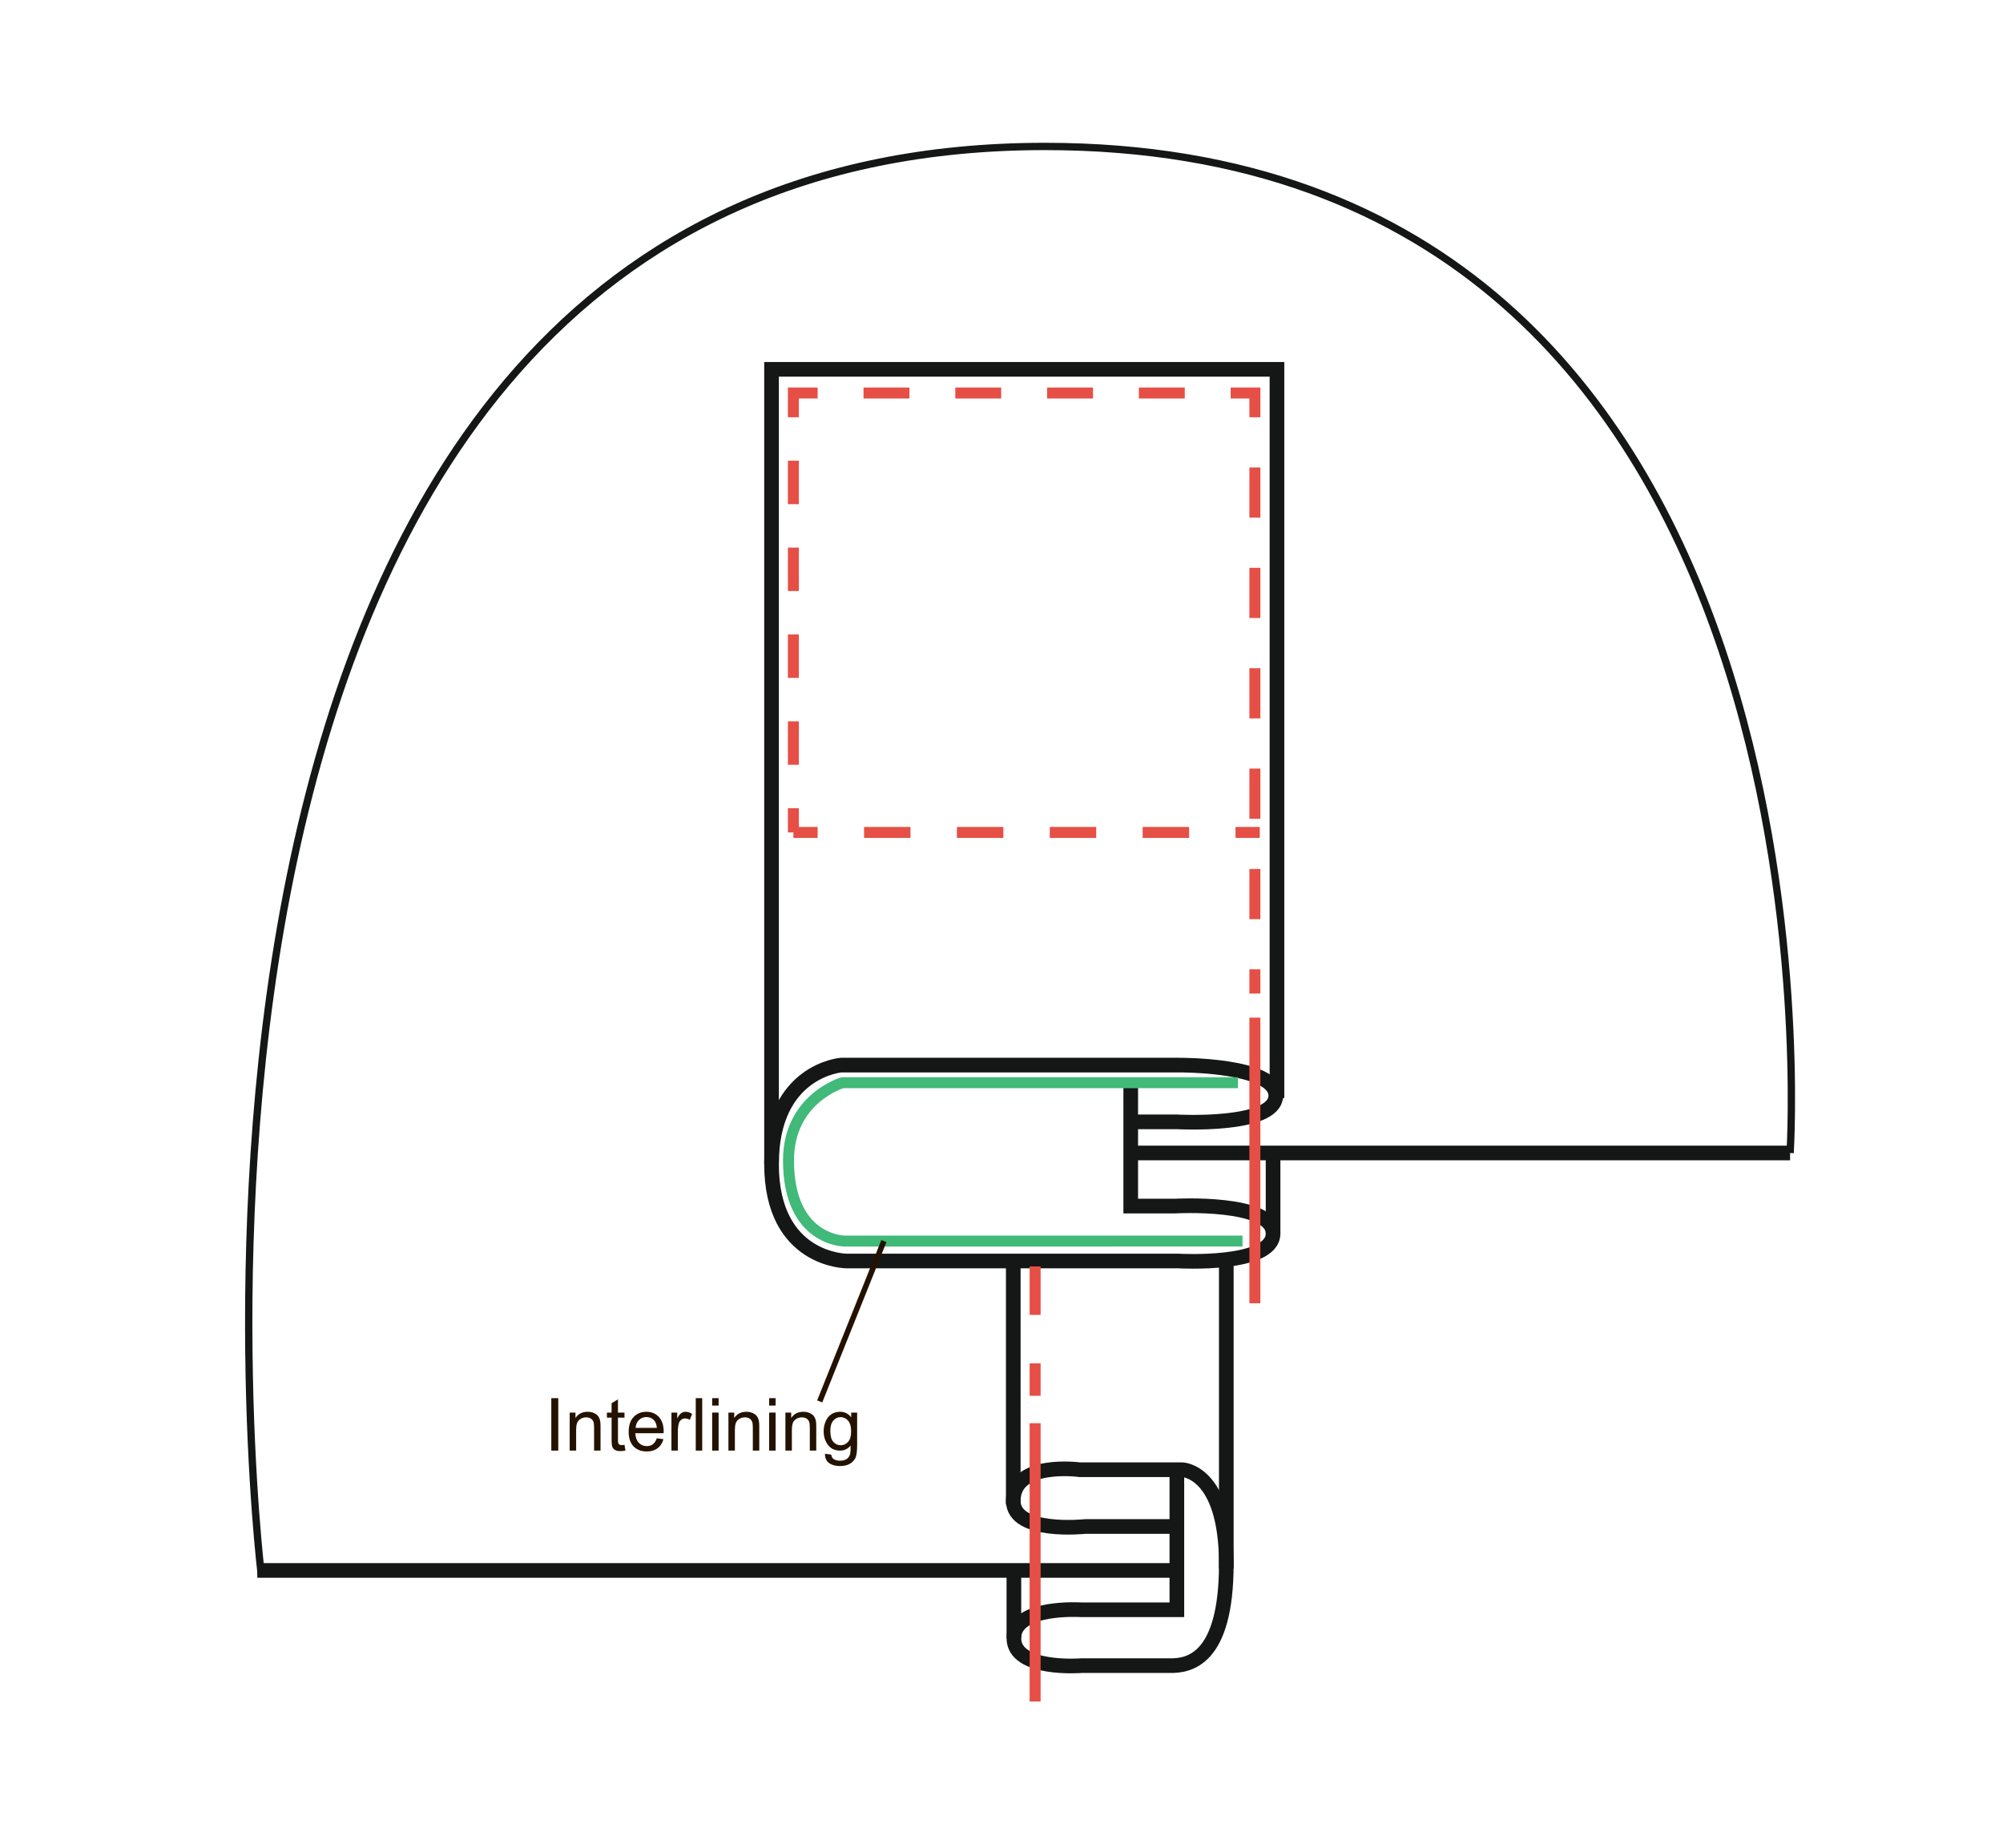
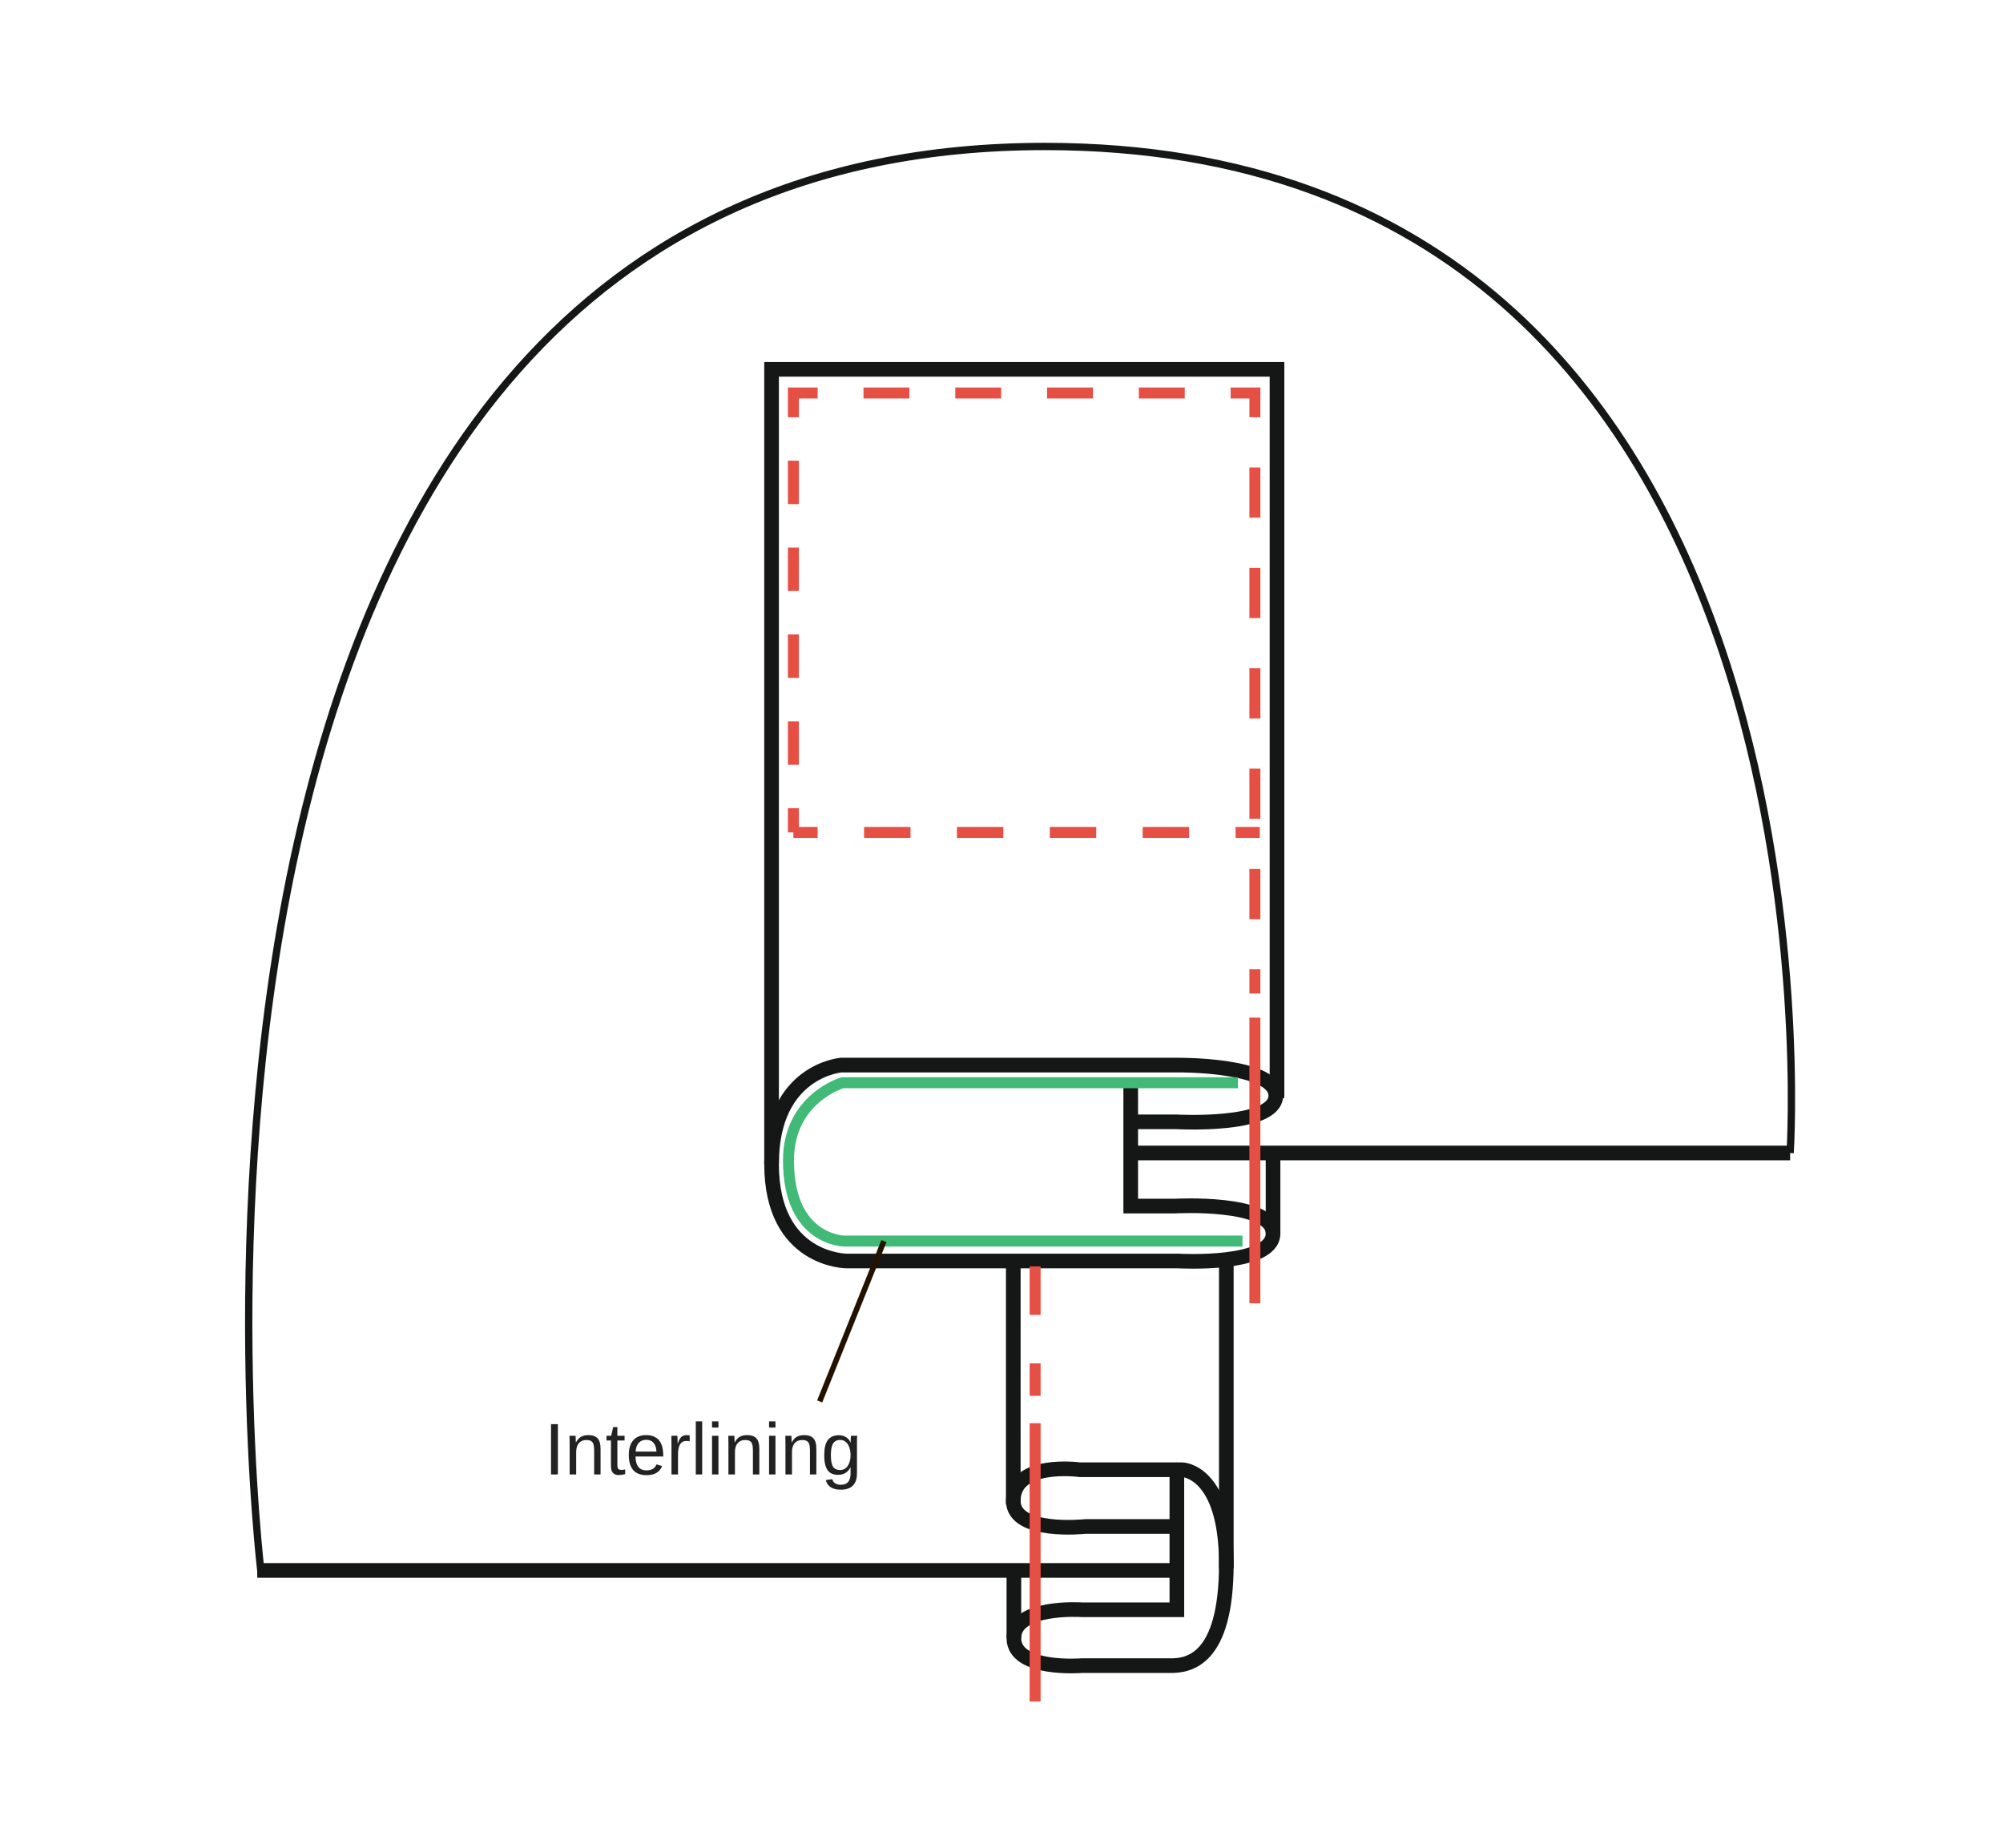
- <svg xmlns="http://www.w3.org/2000/svg" xmlns:xlink="http://www.w3.org/1999/xlink" version="1.1" viewBox="0.00 6.57 273.44 252.33">
-   <defs>
-     <clipPath id="clip_1">
-       <path transform="matrix(1,0,0,-1,0,841.89)" d="M0 841.89H595.28V0H0Z" />
-     </clipPath>
-     <path id="font_2_44" d="M.093 0V.716H.188V0H.093Z" />
-     <path id="font_2_81" d="M.066 0V.519H.145V.445C.183 .502 .238 .53 .31 .53 .341 .53 .37 .525 .396 .513 .422 .502 .442 .487 .455 .469 .468 .451 .477 .429 .482 .404 .486 .388 .487 .36 .487 .319V0H.399V.315C.399 .351 .396 .378 .389 .396 .382 .413 .37 .428 .353 .438 .335 .449 .315 .454 .292 .454 .254 .454 .222 .442 .195 .418 .167 .395 .154 .35 .154 .283V0H.066Z" />
-     <path id="font_2_87" d="M.258 .079 .271 .001C.246-.004 .224-.007 .204-.007 .172-.007 .147-.002 .13 .008 .112 .018 .1 .032 .093 .048 .086 .065 .082 .099 .082 .152V.45H.018V.519H.082V.647L.169 .7V.519H.258V.45H.169V.147C.169 .122 .171 .106 .174 .099 .177 .091 .182 .086 .189 .082 .196 .077 .206 .075 .219 .075 .229 .075 .242 .076 .258 .079Z" />
-     <path id="font_2_72" d="M.421 .168 .512 .156C.497 .103 .471 .062 .432 .032 .393 .003 .344-.012 .284-.012 .208-.012 .148 .012 .103 .058 .059 .105 .037 .171 .037 .255 .037 .342 .059 .41 .104 .458 .149 .506 .207 .53 .279 .53 .348 .53 .405 .507 .449 .46 .493 .412 .515 .346 .515 .261 .515 .255 .514 .248 .514 .237H.127C.131 .18 .147 .136 .176 .106 .205 .076 .241 .061 .284 .061 .316 .061 .344 .069 .367 .086 .389 .103 .408 .131 .421 .168M.132 .31H.422C.418 .353 .407 .386 .389 .407 .361 .441 .324 .458 .28 .458 .239 .458 .205 .445 .178 .418 .15 .391 .135 .355 .132 .31Z" />
-     <path id="font_2_85" d="M.065 0V.519H.144V.44C.164 .477 .183 .501 .2 .513 .217 .524 .236 .53 .256 .53 .286 .53 .316 .521 .347 .502L.316 .42C.295 .433 .273 .439 .252 .439 .233 .439 .215 .434 .2 .422 .185 .411 .174 .395 .167 .374 .158 .343 .153 .309 .153 .271V0H.065Z" />
-     <path id="font_2_79" d="M.064 0V.716H.152V0H.064Z" />
-     <path id="font_2_76" d="M.066 .615V.716H.154V.615H.066M.066 0V.519H.154V0H.066Z" />
-     <path id="font_2_74" d="M.05-.043 .135-.055C.139-.081 .149-.101 .165-.113 .187-.129 .217-.138 .254-.138 .295-.138 .326-.13 .349-.113 .371-.097 .386-.074 .394-.045 .398-.027 .4 .011 .4 .068 .361 .023 .314 0 .256 0 .185 0 .13 .026 .091 .077 .052 .129 .032 .19 .032 .262 .032 .312 .041 .357 .059 .399 .077 .441 .103 .473 .137 .496 .171 .519 .211 .53 .257 .53 .318 .53 .368 .505 .408 .455V.519H.489V.07C.489-.011 .481-.068 .465-.102 .448-.135 .422-.162 .386-.182 .351-.201 .307-.211 .255-.211 .193-.211 .143-.197 .105-.169 .067-.141 .049-.099 .05-.043M.123 .269C.123 .201 .136 .151 .163 .12 .19 .089 .224 .073 .265 .073 .305 .073 .339 .089 .366 .12 .394 .151 .407 .199 .407 .266 .407 .329 .393 .377 .365 .409 .337 .441 .303 .457 .263 .457 .224 .457 .191 .441 .164 .41 .136 .378 .123 .331 .123 .269Z" />
-     <clipPath id="clip_3">
-       <path transform="matrix(1,0,0,-1,0,841.89)" d="M0 841.89H595.28V0H0Z" />
-     </clipPath>
-   </defs>
-   <g>
-     <path transform="matrix(1,0,0,-1,35.125,221.0004)" stroke-width="2" stroke-linecap="butt" stroke-miterlimit="4" stroke-linejoin="miter" fill="none" stroke="#151717" d="M0 0H126" />
-     <path transform="matrix(1,0,0,-1,153.9102,164.0004)" stroke-width="2" stroke-linecap="butt" stroke-miterlimit="4" stroke-linejoin="miter" fill="none" stroke="#151717" d="M0 0H90.465" />
-     <g clip-path="url(#clip_1)">
-       <path transform="matrix(1,0,0,-1,160.6602,207.8675)" stroke-width="2" stroke-linecap="butt" stroke-miterlimit="4" stroke-linejoin="miter" fill="none" stroke="#151717" d="M0 0V-18.506H-13C-13-18.506-22.25-17.883-22.25-22.383-22.25-26.883-13-26.133-13-26.133H-1.014C1.501-26.18 6.748-25.525 6.748-12.275 6.748 .475 .75 .617 .75 .617H-13.25C-13.25 .617-22.334 1.867-22.334-3.633-22.334-8.191-12.5-7.133-12.5-7.133H-.5" />
-       <path transform="matrix(1,0,0,-1,154.3613,154.2504)" stroke-width="2" stroke-linecap="butt" stroke-miterlimit="4" stroke-linejoin="miter" fill="none" stroke="#151717" d="M0 0V-17H6C6-17 19.432-16.25 19.432-20.75 19.432-25.25 6.5-24.5 6.5-24.5H-38.771C-38.771-24.5-49.035-24.5-49.035-11.25-49.035 1.5-39.535 2.25-39.535 2.25H6.465C6.465 2.25 19.965 2.372 19.799-2 19.638-6.248 6.283-5.5 6.283-5.5H-.035" />
-       <path transform="matrix(1,0,0,-1,138.3262,212.0004)" stroke-width="2" stroke-linecap="butt" stroke-miterlimit="4" stroke-linejoin="miter" fill="none" stroke="#151717" d="M0 0V34" />
-       <path transform="matrix(1,0,0,-1,167.4082,220.7504)" stroke-width="2" stroke-linecap="butt" stroke-miterlimit="4" stroke-linejoin="miter" fill="none" stroke="#151717" d="M0 0V41.5" />
-       <path transform="matrix(1,0,0,-1,138.4102,230.2504)" stroke-width="2" stroke-linecap="butt" stroke-miterlimit="4" stroke-linejoin="miter" fill="none" stroke="#151717" d="M0 0V9.5" />
-       <path transform="matrix(1,0,0,-1,105.3262,165.5004)" stroke-width="2" stroke-linecap="butt" stroke-miterlimit="4" stroke-linejoin="miter" fill="none" stroke="#151717" d="M0 0V108.501H69V9" />
-       <path transform="matrix(1,0,0,-1,173.793,175.0004)" stroke-width="2" stroke-linecap="butt" stroke-miterlimit="4" stroke-linejoin="miter" fill="none" stroke="#151717" d="M0 0V11.25" />
-       <path transform="matrix(1,0,0,-1,35.6602,221.5004)" stroke-width="1" stroke-linecap="butt" stroke-miterlimit="4" stroke-linejoin="miter" fill="none" stroke="#151717" d="M0 0C0 0-23.878 194.934 106.984 194.934 217.779 194.934 208.715 57.5 208.715 57.5" />
-       <path transform="matrix(1,0,0,-1,108.3105,120.2333)" stroke-width="1.5" stroke-linecap="butt" stroke-miterlimit="22.926" stroke-linejoin="miter" fill="none" stroke="#e64f45" d="M0 0V3.31" />
-       <path transform="matrix(1,0,0,-1,108.3105,110.993)" stroke-width="1.5" stroke-linecap="butt" stroke-dasharray="5.931,5.931" stroke-miterlimit="22.926" stroke-linejoin="miter" fill="none" stroke="#e64f45" d="M0 0V44.485" />
-       <path transform="matrix(1,0,0,-1,108.3105,63.54279)" stroke-width="1.5" stroke-linecap="butt" stroke-miterlimit="22.926" stroke-linejoin="miter" fill="none" stroke="#e64f45" d="M0 0V3.31H3.309" />
-       <path transform="matrix(1,0,0,-1,117.8843,60.23334)" stroke-width="1.5" stroke-linecap="butt" stroke-dasharray="6.265,6.265" stroke-miterlimit="22.926" stroke-linejoin="miter" fill="none" stroke="#e64f45" d="M0 0H46.985" />
-       <path transform="matrix(1,0,0,-1,168.002,60.23334)" stroke-width="1.5" stroke-linecap="butt" stroke-miterlimit="22.926" stroke-linejoin="miter" fill="none" stroke="#e64f45" d="M0 0H3.309V-3.31" />
-       <path transform="matrix(1,0,0,-1,171.3105,70.39539)" stroke-width="1.5" stroke-linecap="butt" stroke-dasharray="6.853,6.853" stroke-miterlimit="22.926" stroke-linejoin="miter" fill="none" stroke="#e64f45" d="M0 0V-65.103" />
-       <path transform="matrix(1,0,0,-1,171.3105,138.9242)" stroke-width="1.5" stroke-linecap="butt" stroke-miterlimit="22.926" stroke-linejoin="miter" fill="none" stroke="#e64f45" d="M0 0V-3.309" />
-       <path transform="matrix(1,0,0,-1,171.9766,120.2333)" stroke-width="1.5" stroke-linecap="butt" stroke-miterlimit="22.926" stroke-linejoin="miter" fill="none" stroke="#e64f45" d="M0 0H-3.309" />
-       <path transform="matrix(1,0,0,-1,162.3291,120.2333)" stroke-width="1.5" stroke-linecap="butt" stroke-dasharray="6.339,6.339" stroke-miterlimit="22.926" stroke-linejoin="miter" fill="none" stroke="#e64f45" d="M0 0H-47.54" />
-       <path transform="matrix(1,0,0,-1,111.6196,120.2333)" stroke-width="1.5" stroke-linecap="butt" stroke-miterlimit="22.926" stroke-linejoin="miter" fill="none" stroke="#e64f45" d="M0 0H-3.309" />
-       <path transform="matrix(1,0,0,-1,141.3105,179.4906)" stroke-width="1.5" stroke-linecap="butt" stroke-dasharray="6.618,6.618" stroke-miterlimit="22.926" stroke-linejoin="miter" fill="none" stroke="#e64f45" d="M0 0V-17.668" />
-       <path transform="matrix(1,0,0,-1,171.3105,145.5199)" stroke-width="1.5" stroke-linecap="butt" stroke-miterlimit="22.926" stroke-linejoin="miter" fill="none" stroke="#e64f45" d="M0 0V-39" />
-       <path transform="matrix(1,0,0,-1,141.3105,200.8988)" stroke-width="1.5" stroke-linecap="butt" stroke-miterlimit="22.926" stroke-linejoin="miter" fill="none" stroke="#e64f45" d="M0 0V-38" />
-     </g>
-     <use data-text="I" xlink:href="#font_2_44" transform="matrix(10,0,0,-10,74.332,204.638)" fill="#231200" />
-     <use data-text="n" xlink:href="#font_2_81" transform="matrix(10,0,0,-10,77.112,204.638)" fill="#231200" />
-     <use data-text="t" xlink:href="#font_2_87" transform="matrix(10,0,0,-10,82.672,204.638)" fill="#231200" />
-     <use data-text="e" xlink:href="#font_2_72" transform="matrix(10,0,0,-10,85.452,204.638)" fill="#231200" />
-     <use data-text="r" xlink:href="#font_2_85" transform="matrix(10,0,0,-10,91.01199,204.638)" fill="#231200" />
-     <use data-text="l" xlink:href="#font_2_79" transform="matrix(10,0,0,-10,94.342,204.638)" fill="#231200" />
-     <use data-text="i" xlink:href="#font_2_76" transform="matrix(10,0,0,-10,96.562,204.638)" fill="#231200" />
-     <use data-text="n" xlink:href="#font_2_81" transform="matrix(10,0,0,-10,98.782,204.638)" fill="#231200" />
-     <use data-text="i" xlink:href="#font_2_76" transform="matrix(10,0,0,-10,104.342,204.638)" fill="#231200" />
-     <use data-text="n" xlink:href="#font_2_81" transform="matrix(10,0,0,-10,106.562,204.638)" fill="#231200" />
-     <use data-text="g" xlink:href="#font_2_74" transform="matrix(10,0,0,-10,112.122,204.638)" fill="#231200" />
-     <g clip-path="url(#clip_3)">
-       <path transform="matrix(1,0,0,-1,169.624,176.0267)" stroke-width="1.5" stroke-linecap="butt" stroke-miterlimit="10" stroke-linejoin="miter" fill="none" stroke="#41b978" d="M0 0-54.313-.002C-54.313-.002-61.981-.002-61.981 11.007-61.981 19.472-54.616 21.62-54.616 21.62H-.625" />
-       <path transform="matrix(1,0,0,-1,111.9023,197.9227)" stroke-width=".75" stroke-linecap="butt" stroke-miterlimit="22.926" stroke-linejoin="miter" fill="none" stroke="#231200" d="M0 0 8.763 21.894" />
-     </g>
-   </g>
+ <svg xmlns="http://www.w3.org/2000/svg" viewBox="0.00 6.57 273.44 252.33">
+   <path d="M 35.12 221.00 L 161.12 221.00" style="stroke:#151717;stroke-width:2.00;fill:none;stroke-linecap:butt;stroke-linejoin:miter;" data-role="contour_outer" data-sk="#1a1a1a|none|2.0|false" />
+   <path d="M 153.91 164.00 L 244.38 164.00" style="stroke:#151717;stroke-width:2.00;fill:none;stroke-linecap:butt;stroke-linejoin:miter;" data-role="contour_outer" data-sk="#1a1a1a|none|2.0|false" />
+   <path d="M 160.66 207.87 L 160.66 226.37 L 147.66 226.37 C 147.66 226.37 138.41 225.75 138.41 230.25 C 138.41 234.75 147.66 234.00 147.66 234.00 L 159.65 234.00 C 162.16 234.05 167.41 233.39 167.41 220.14 C 167.41 207.39 161.41 207.25 161.41 207.25 L 147.41 207.25 C 147.41 207.25 138.33 206.00 138.33 211.50 C 138.33 216.06 148.16 215.00 148.16 215.00 L 160.16 215.00" style="stroke:#151717;stroke-width:2.00;fill:none;stroke-linecap:butt;stroke-linejoin:miter;" data-role="contour_outer" data-sk="#1a1a1a|none|2.0|false" />
+   <path d="M 154.36 154.25 L 154.36 171.25 L 160.36 171.25 C 160.36 171.25 173.79 170.50 173.79 175.00 C 173.79 179.50 160.86 178.75 160.86 178.75 L 115.59 178.75 C 115.59 178.75 105.33 178.75 105.33 165.50 C 105.33 152.75 114.83 152.00 114.83 152.00 L 160.83 152.00 C 160.83 152.00 174.33 151.88 174.16 156.25 C 174.00 160.50 160.64 159.75 160.64 159.75 L 154.33 159.75" style="stroke:#151717;stroke-width:2.00;fill:none;stroke-linecap:butt;stroke-linejoin:miter;" data-role="contour_outer" data-sk="#1a1a1a|none|2.0|false" />
+   <path d="M 138.33 212.00 L 138.33 178.00" style="stroke:#151717;stroke-width:2.00;fill:none;stroke-linecap:butt;stroke-linejoin:miter;" data-role="contour_outer" data-sk="#1a1a1a|none|2.0|false" />
+   <path d="M 167.41 220.75 L 167.41 179.25" style="stroke:#151717;stroke-width:2.00;fill:none;stroke-linecap:butt;stroke-linejoin:miter;" data-role="contour_outer" data-sk="#1a1a1a|none|2.0|false" />
+   <path d="M 138.41 230.25 L 138.41 220.75" style="stroke:#151717;stroke-width:2.00;fill:none;stroke-linecap:butt;stroke-linejoin:miter;" data-role="contour_outer" data-sk="#1a1a1a|none|2.0|false" />
+   <path d="M 105.33 165.50 L 105.33 57.00 L 174.33 57.00 L 174.33 156.50" style="stroke:#151717;stroke-width:2.00;fill:none;stroke-linecap:butt;stroke-linejoin:miter;" data-role="contour_outer" data-sk="#1a1a1a|none|2.0|false" />
+   <path d="M 173.79 175.00 L 173.79 163.75" style="stroke:#151717;stroke-width:2.00;fill:none;stroke-linecap:butt;stroke-linejoin:miter;" data-role="contour_outer" data-sk="#1a1a1a|none|2.0|false" />
+   <path d="M 35.66 221.50 C 35.66 221.50 11.78 26.57 142.64 26.57 C 253.44 26.57 244.38 164.00 244.38 164.00" style="stroke:#151717;stroke-width:1.00;fill:none;stroke-linecap:butt;stroke-linejoin:miter;" data-role="break_line" data-sk="#1a1a1a|none|1.0|false" />
+   <path d="M 108.31 120.23 L 108.31 116.92" style="stroke:#e64f44;stroke-width:1.50;fill:none;stroke-linecap:butt;stroke-linejoin:miter;" data-role="stitch_edge" data-sk="#e02020|none|1.5|false" />
+   <path d="M 108.31 110.99 L 108.31 66.51" style="stroke:#e64f44;stroke-width:1.50;fill:none;stroke-linecap:butt;stroke-linejoin:miter;stroke-dasharray:5.931 5.931;" data-role="stitch_thru" data-sk="#e02020|none|1.5|true" />
+   <path d="M 108.31 63.54 L 108.31 60.23 L 111.62 60.23" style="stroke:#e64f44;stroke-width:1.50;fill:none;stroke-linecap:butt;stroke-linejoin:miter;" data-role="stitch_edge" data-sk="#e02020|none|1.5|false" />
+   <path d="M 117.88 60.23 L 164.87 60.23" style="stroke:#e64f44;stroke-width:1.50;fill:none;stroke-linecap:butt;stroke-linejoin:miter;stroke-dasharray:6.265 6.265;" data-role="stitch_thru" data-sk="#e02020|none|1.5|true" />
+   <path d="M 168.00 60.23 L 171.31 60.23 L 171.31 63.54" style="stroke:#e64f44;stroke-width:1.50;fill:none;stroke-linecap:butt;stroke-linejoin:miter;" data-role="stitch_edge" data-sk="#e02020|none|1.5|false" />
+   <path d="M 171.31 70.40 L 171.31 135.50" style="stroke:#e64f44;stroke-width:1.50;fill:none;stroke-linecap:butt;stroke-linejoin:miter;stroke-dasharray:6.853 6.853;" data-role="stitch_thru" data-sk="#e02020|none|1.5|true" />
+   <path d="M 171.31 138.92 L 171.31 142.23" style="stroke:#e64f44;stroke-width:1.50;fill:none;stroke-linecap:butt;stroke-linejoin:miter;" data-role="stitch_edge" data-sk="#e02020|none|1.5|false" />
+   <path d="M 171.98 120.23 L 168.67 120.23" style="stroke:#e64f44;stroke-width:1.50;fill:none;stroke-linecap:butt;stroke-linejoin:miter;" data-role="stitch_edge" data-sk="#e02020|none|1.5|false" />
+   <path d="M 162.33 120.23 L 114.79 120.23" style="stroke:#e64f44;stroke-width:1.50;fill:none;stroke-linecap:butt;stroke-linejoin:miter;stroke-dasharray:6.339 6.339;" data-role="stitch_thru" data-sk="#e02020|none|1.5|true" />
+   <path d="M 111.62 120.23 L 108.31 120.23" style="stroke:#e64f44;stroke-width:1.50;fill:none;stroke-linecap:butt;stroke-linejoin:miter;" data-role="stitch_edge" data-sk="#e02020|none|1.5|false" />
+   <path d="M 141.31 179.49 L 141.31 197.16" style="stroke:#e64f44;stroke-width:1.50;fill:none;stroke-linecap:butt;stroke-linejoin:miter;stroke-dasharray:6.618 6.618;" data-role="stitch_thru" data-sk="#e02020|none|1.5|true" />
+   <path d="M 171.31 145.52 L 171.31 184.52" style="stroke:#e64f44;stroke-width:1.50;fill:none;stroke-linecap:butt;stroke-linejoin:miter;" data-role="stitch_edge" data-sk="#e02020|none|1.5|false" />
+   <path d="M 141.31 200.90 L 141.31 238.90" style="stroke:#e64f44;stroke-width:1.50;fill:none;stroke-linecap:butt;stroke-linejoin:miter;" data-role="stitch_edge" data-sk="#e02020|none|1.5|false" />
+   <path d="M 169.62 176.03 L 115.31 176.03 C 115.31 176.03 107.64 176.03 107.64 165.02 C 107.64 156.55 115.01 154.41 115.01 154.41 L 169.00 154.41" style="stroke:#41b977;stroke-width:1.50;fill:none;stroke-linecap:butt;stroke-linejoin:miter;" data-role="boundary_interlining" data-sk="#29b473|none|1.5|false" />
+   <path d="M 111.90 197.92 L 120.67 176.03" style="stroke:#231200;stroke-width:0.75;fill:none;stroke-linecap:butt;stroke-linejoin:miter;" data-role="callout_line" data-sk="#1a1a1a|none|0.75|false|D" />
+   <text x="74.3" y="207.9" font-family="Arial,sans-serif" font-size="10.0" fill="#222">Interlining</text>
</svg>
